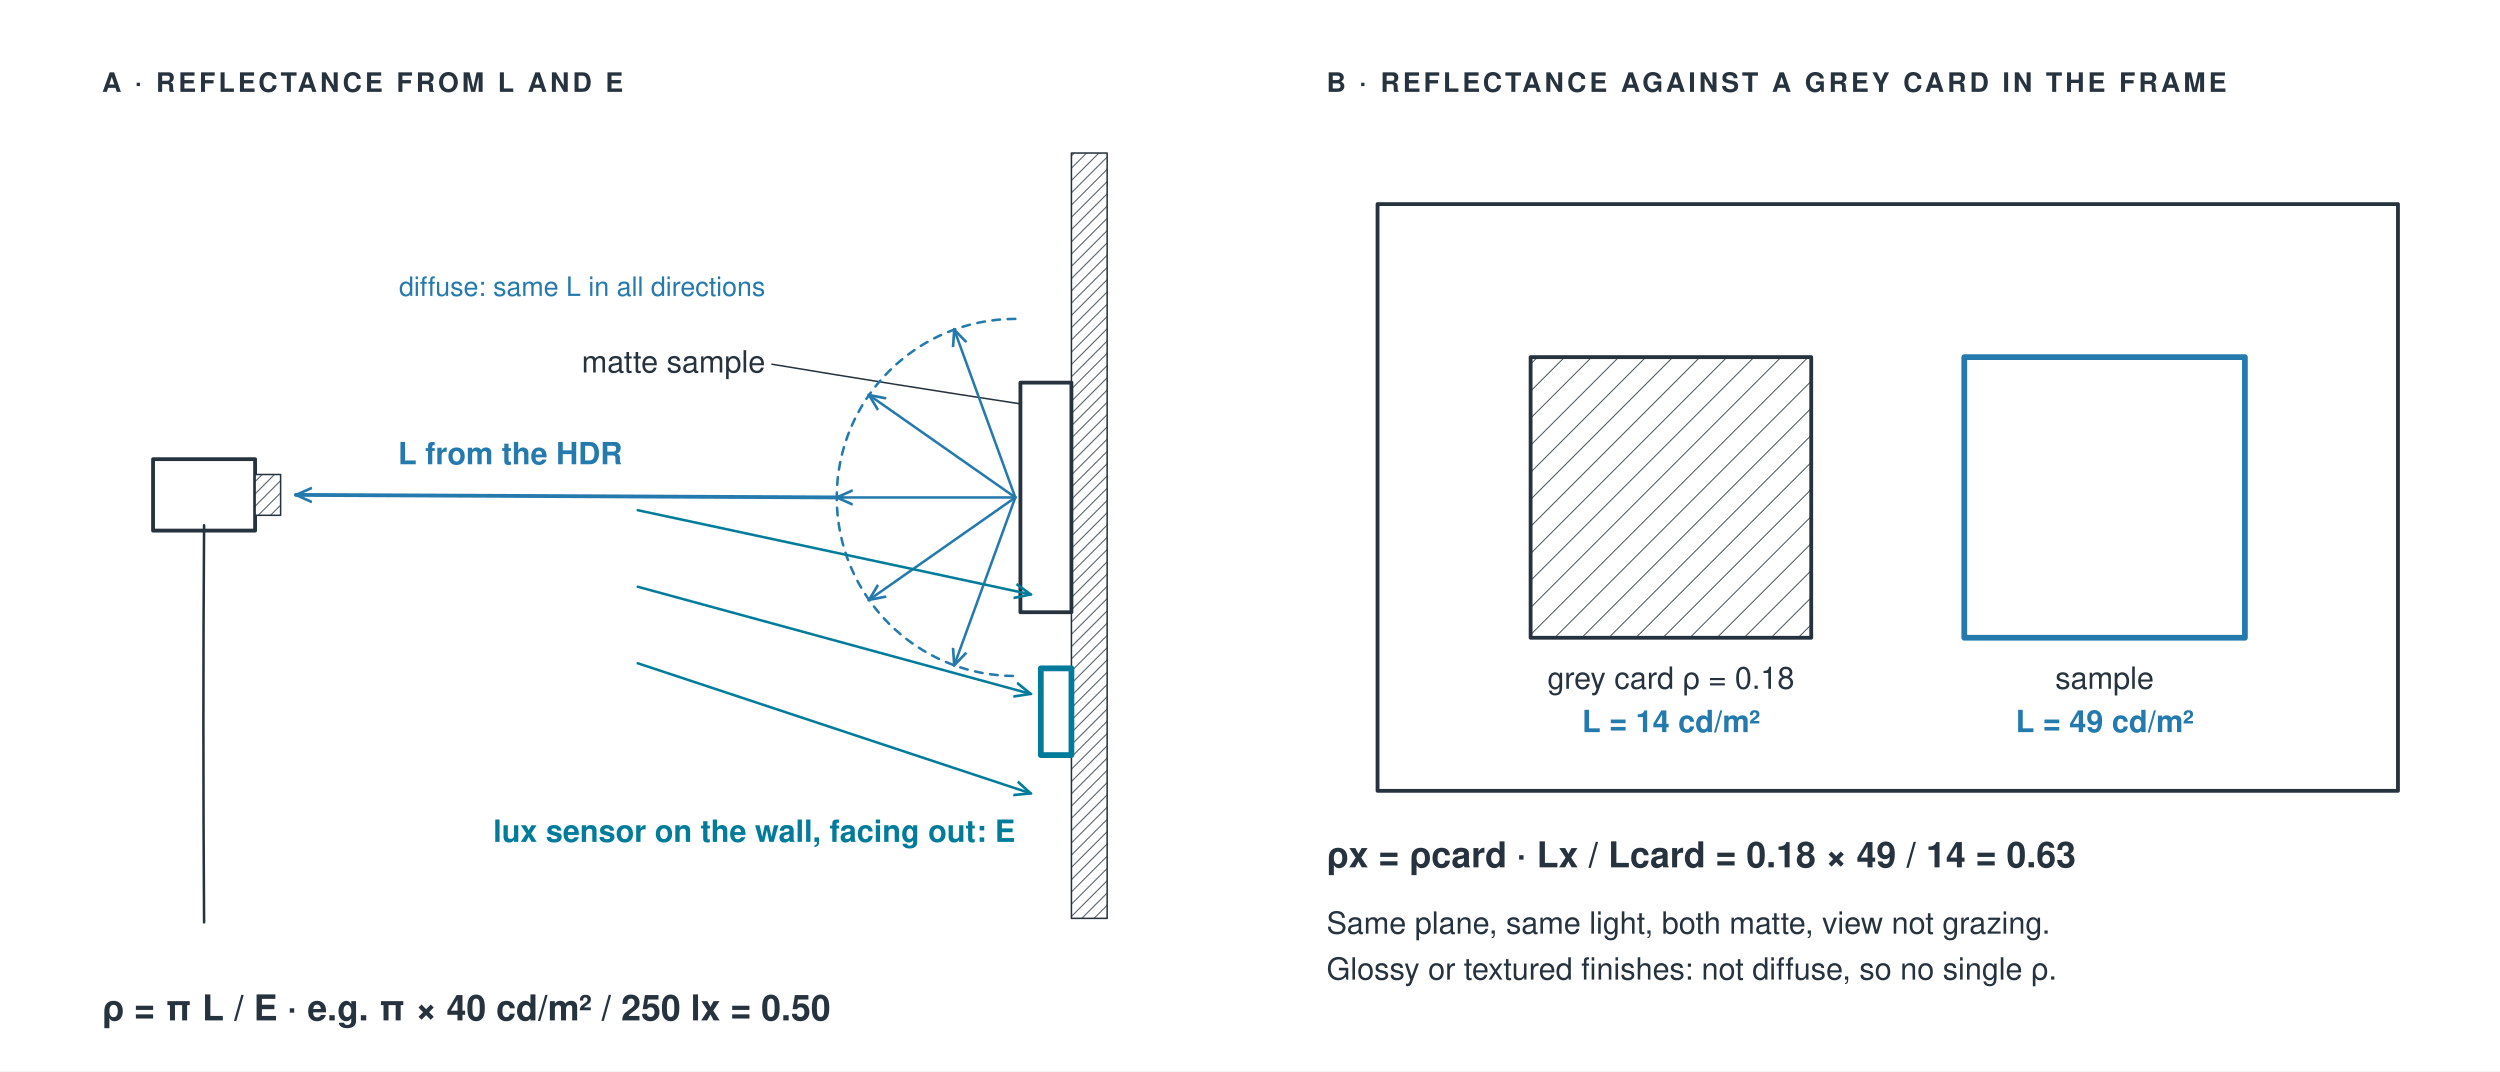
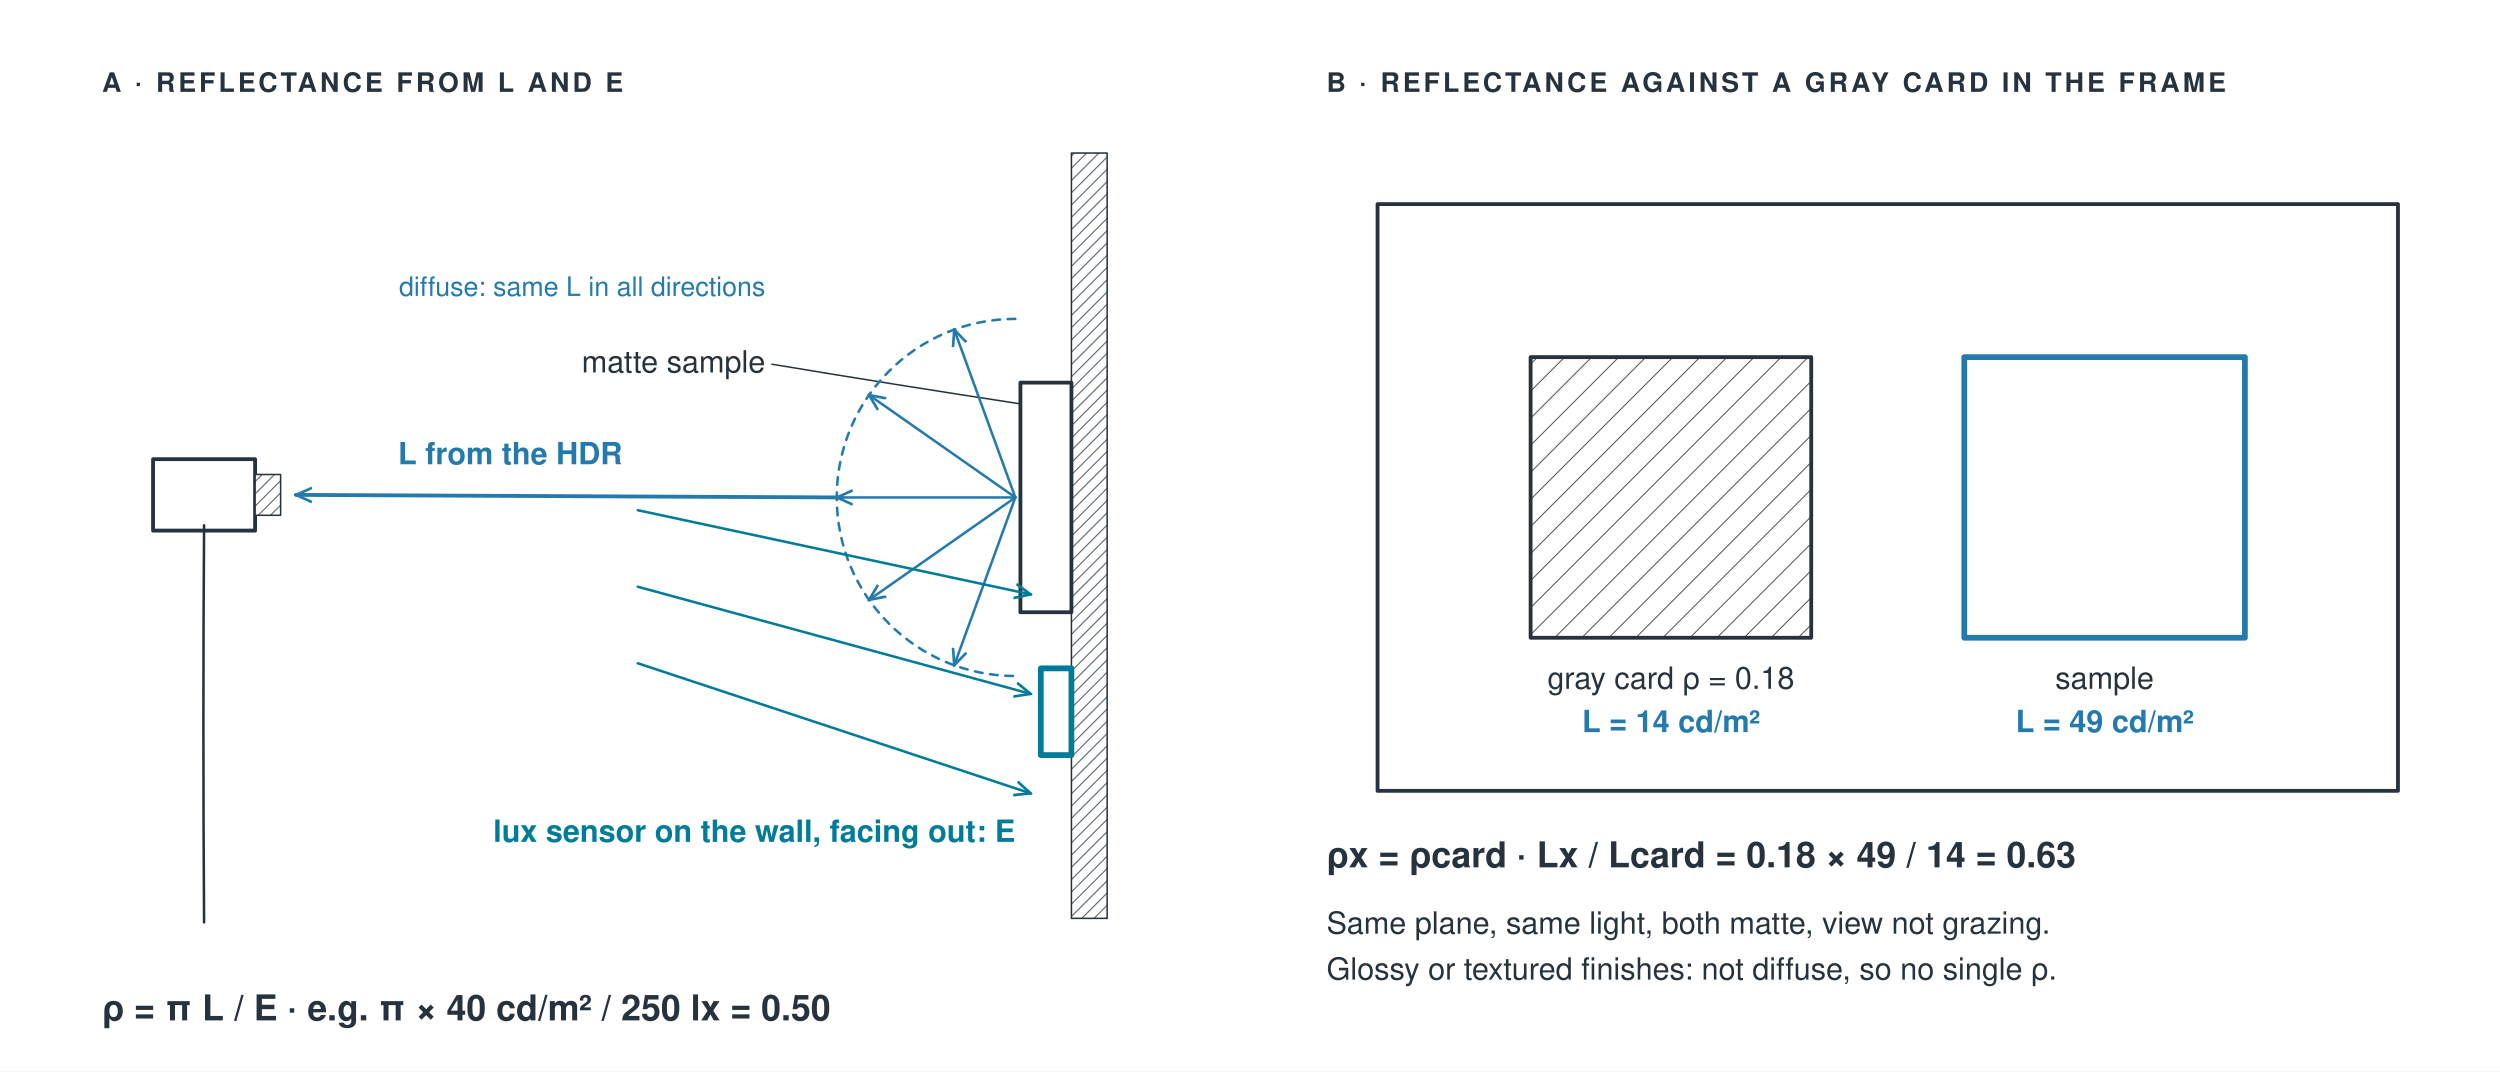
- <svg xmlns="http://www.w3.org/2000/svg" viewBox="0 0 980 420" role="img" aria-label="Reflectance of a matte sample from luminance and illuminance, or against a grey card">
+ <svg xmlns="http://www.w3.org/2000/svg" viewBox="0 0 980 420" role="img" aria-label="Reflectance of a matte sample from luminance and illuminance, or against a gray card">
  <defs>
    <marker id="ur-arrow-ink" viewBox="0 0 10 10" refX="9" refY="5" markerWidth="7" markerHeight="7" orient="auto-start-reverse" markerUnits="userSpaceOnUse">
      <path d="M0,1 L9,5 L0,9" fill="none" stroke="#26333e" stroke-width="1.5" />
    </marker>
    <marker id="ur-arrow-alt" viewBox="0 0 10 10" refX="9" refY="5" markerWidth="7" markerHeight="7" orient="auto-start-reverse" markerUnits="userSpaceOnUse">
      <path d="M0,1 L9,5 L0,9" fill="none" stroke="#2479ad" stroke-width="1.5" />
    </marker>
    <marker id="ur-arrow-azi" viewBox="0 0 10 10" refX="9" refY="5" markerWidth="7" markerHeight="7" orient="auto-start-reverse" markerUnits="userSpaceOnUse">
      <path d="M0,1 L9,5 L0,9" fill="none" stroke="#007c9a" stroke-width="1.5" />
    </marker>
    <marker id="ur-arrow-third" viewBox="0 0 10 10" refX="9" refY="5" markerWidth="7" markerHeight="7" orient="auto-start-reverse" markerUnits="userSpaceOnUse">
      <path d="M0,1 L9,5 L0,9" fill="none" stroke="#6a4fb3" stroke-width="1.5" />
    </marker>
    <marker id="ur-arrow-muted" viewBox="0 0 10 10" refX="9" refY="5" markerWidth="7" markerHeight="7" orient="auto-start-reverse" markerUnits="userSpaceOnUse">
      <path d="M0,1 L9,5 L0,9" fill="none" stroke="#607181" stroke-width="1.5" />
    </marker>
    <marker id="ur-arrow-red" viewBox="0 0 10 10" refX="9" refY="5" markerWidth="7" markerHeight="7" orient="auto-start-reverse" markerUnits="userSpaceOnUse">
      <path d="M0,1 L9,5 L0,9" fill="none" stroke="#b13d4c" stroke-width="1.5" />
    </marker>
    <pattern id="ur-hatch-shadow" patternUnits="userSpaceOnUse" width="3.4" height="3.4" patternTransform="rotate(45)">
      <rect width="3.4" height="3.4" fill="#ffffff" />
      <line x1="0" y1="0" x2="0" y2="3.4" stroke="#26333e" stroke-width="0.6" />
    </pattern>
    <pattern id="ur-hatch-shade" patternUnits="userSpaceOnUse" width="7.5" height="7.5" patternTransform="rotate(45)">
      <rect width="7.5" height="7.5" fill="#ffffff" />
      <line x1="0" y1="0" x2="0" y2="7.5" stroke="#26333e" stroke-width="0.6" />
    </pattern>
    <pattern id="ur-hatch-screen" patternUnits="userSpaceOnUse" width="4.2" height="4.2" patternTransform="rotate(135)">
      <line x1="0" y1="0" x2="0" y2="4.2" stroke="#26333e" stroke-width="0.6" />
    </pattern>
  </defs>
  <rect id="ur-background" width="980" height="420" fill="#ffffff" />
  <g font-family="Helvetica Neue, Helvetica, Arial, sans-serif">
    <g id="ur-lux">
      <text x="40" y="36" font-size="10.5" fill="#26333e" font-weight="700" letter-spacing="1.2">A · REFLECTANCE FROM L AND E</text>
      <rect x="420" y="60" width="14" height="300" fill="url(#ur-hatch-shadow)" stroke="#26333e" stroke-width="0.6" stroke-linecap="round" stroke-linejoin="round" />
      <rect x="400" y="150" width="20" height="90" fill="#ffffff" stroke="#26333e" stroke-width="1.5" stroke-linecap="round" stroke-linejoin="round" />
      <text x="300" y="146" font-size="12" fill="#26333e" text-anchor="end">matte sample</text>
      <path d="M302.6,142.78 Q351.31,150.89 400.13,158.34" fill="none" stroke="#26333e" stroke-width="0.6" stroke-linecap="round" stroke-linejoin="round" />
      <line x1="398" y1="195" x2="374.06" y2="129.22" stroke="#2479ad" stroke-width="1" stroke-linecap="round" stroke-linejoin="round" marker-end="url(#ur-arrow-alt)" />
      <line x1="398" y1="195" x2="340.66" y2="154.85" stroke="#2479ad" stroke-width="1" stroke-linecap="round" stroke-linejoin="round" marker-end="url(#ur-arrow-alt)" />
      <line x1="398" y1="195" x2="328" y2="195" stroke="#2479ad" stroke-width="1" stroke-linecap="round" stroke-linejoin="round" marker-end="url(#ur-arrow-alt)" />
      <line x1="398" y1="195" x2="340.66" y2="235.15" stroke="#2479ad" stroke-width="1" stroke-linecap="round" stroke-linejoin="round" marker-end="url(#ur-arrow-alt)" />
      <line x1="398" y1="195" x2="374.06" y2="260.78" stroke="#2479ad" stroke-width="1" stroke-linecap="round" stroke-linejoin="round" marker-end="url(#ur-arrow-alt)" />
      <path d="M398,125 A70,70 0 0 0 398,265" fill="none" stroke="#2479ad" stroke-width="1" stroke-dasharray="3 3" stroke-linecap="round" stroke-linejoin="round" />
      <text paint-order="stroke" stroke="#ffffff" stroke-width="4" stroke-linejoin="round" x="300" y="116" font-size="10.5" fill="#2479ad" text-anchor="end">diffuse: same L in all directions</text>
      <rect x="408" y="262" width="12" height="34" fill="#ffffff" stroke="#007c9a" stroke-width="2.25" stroke-linecap="round" stroke-linejoin="round" />
      <text x="398" y="330" font-size="12" fill="#007c9a" text-anchor="end" font-weight="600">lux sensor on the wall, facing out: E</text>
      <line x1="250" y1="200" x2="404" y2="233" stroke="#007c9a" stroke-width="1" stroke-linecap="round" stroke-linejoin="round" marker-end="url(#ur-arrow-azi)" />
      <line x1="250" y1="230" x2="404" y2="272" stroke="#007c9a" stroke-width="1" stroke-linecap="round" stroke-linejoin="round" marker-end="url(#ur-arrow-azi)" />
      <line x1="250" y1="260" x2="404" y2="311" stroke="#007c9a" stroke-width="1" stroke-linecap="round" stroke-linejoin="round" marker-end="url(#ur-arrow-azi)" />
      <rect x="60" y="180" width="40" height="28" fill="#ffffff" stroke="#26333e" stroke-width="1.5" stroke-linecap="round" stroke-linejoin="round" />
      <rect x="100" y="186" width="10" height="16" fill="url(#ur-hatch-shadow)" stroke="#26333e" stroke-width="0.6" stroke-linecap="round" stroke-linejoin="round" />
      <path d="M80,205.91 Q79.46,283.74 80,361.56" fill="none" stroke="#26333e" stroke-width="1" stroke-linecap="round" stroke-linejoin="round" />
      <line x1="330" y1="195" x2="116" y2="194" stroke="#2479ad" stroke-width="1.5" stroke-linecap="round" stroke-linejoin="round" marker-end="url(#ur-arrow-alt)" />
      <text paint-order="stroke" stroke="#ffffff" stroke-width="4" stroke-linejoin="round" x="200" y="182" font-size="12" fill="#2479ad" text-anchor="middle" font-weight="600">L from the HDR</text>
      <text x="40" y="400" font-size="14" fill="#26333e" font-weight="700">ρ = π L / E  ·  e.g. π × 40 cd/m² / 250 lx = 0.50</text>
    </g>
-     <g id="ur-grey-card">
-       <text x="520" y="36" font-size="10.5" fill="#26333e" font-weight="700" letter-spacing="1.2">B · REFLECTANCE AGAINST A GREY CARD IN THE FRAME</text>
+     <g id="ur-gray-card">
+       <text x="520" y="36" font-size="10.5" fill="#26333e" font-weight="700" letter-spacing="1.2">B · REFLECTANCE AGAINST A GRAY CARD IN THE FRAME</text>
      <rect x="540" y="80" width="400" height="230" fill="#ffffff" stroke="#26333e" stroke-width="1.5" stroke-linecap="round" stroke-linejoin="round" />
      <rect x="600" y="140" width="110" height="110" fill="url(#ur-hatch-shade)" stroke="#26333e" stroke-width="1.5" stroke-linecap="round" stroke-linejoin="round" />
      <rect x="770" y="140" width="110" height="110" fill="#ffffff" stroke="#2479ad" stroke-width="2.25" stroke-linecap="round" stroke-linejoin="round" />
-       <text x="655" y="270" font-size="12" fill="#26333e" text-anchor="middle">grey card ρ = 0.18</text>
+       <text x="655" y="270" font-size="12" fill="#26333e" text-anchor="middle">gray card ρ = 0.18</text>
      <text x="655" y="287" font-size="12" fill="#2479ad" text-anchor="middle" font-weight="600">L = 14 cd/m²</text>
      <text x="825" y="270" font-size="12" fill="#26333e" text-anchor="middle">sample</text>
      <text x="825" y="287" font-size="12" fill="#2479ad" text-anchor="middle" font-weight="600">L = 49 cd/m²</text>
      <text x="520" y="340" font-size="14" fill="#26333e" font-weight="700">ρx = ρcard · Lx / Lcard = 0.18 × 49 / 14 = 0.63</text>
      <text x="520" y="366" font-size="12" fill="#26333e">Same plane, same light, both matte, view not grazing.</text>
      <text x="520" y="384" font-size="12" fill="#26333e">Glossy or textured finishes: not diffuse, so no single ρ.</text>
    </g>
  </g>
</svg>
